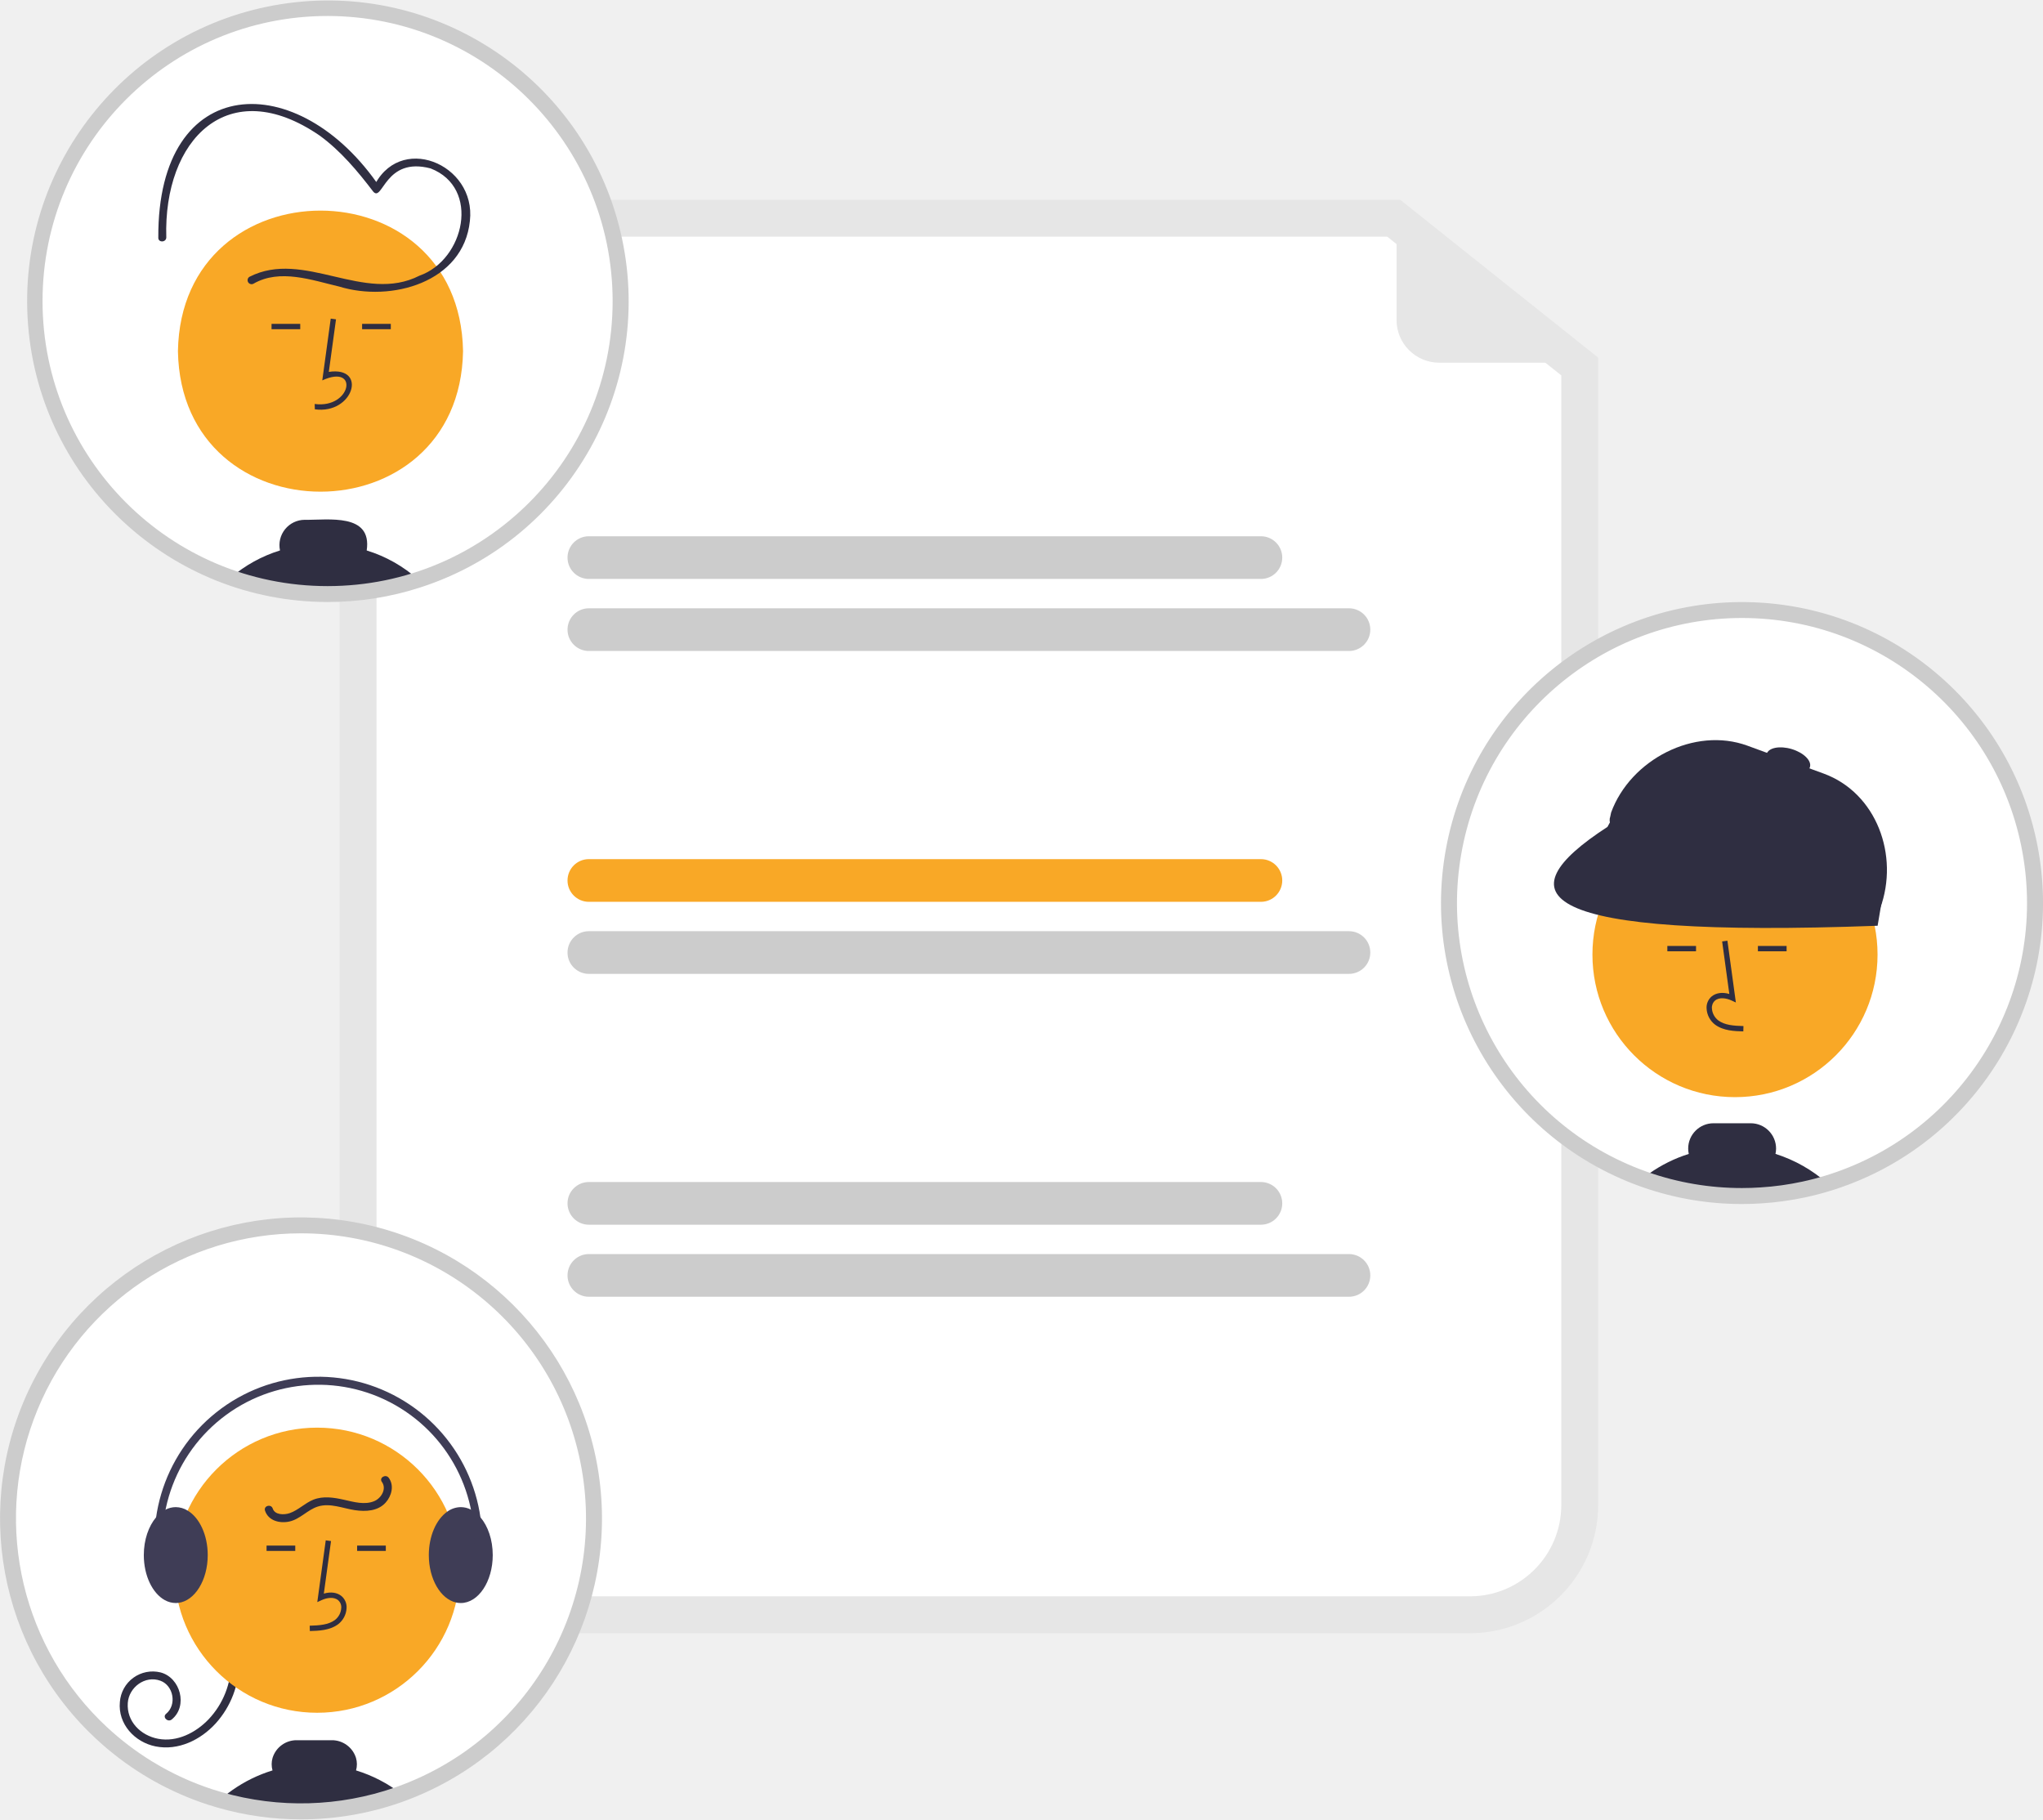
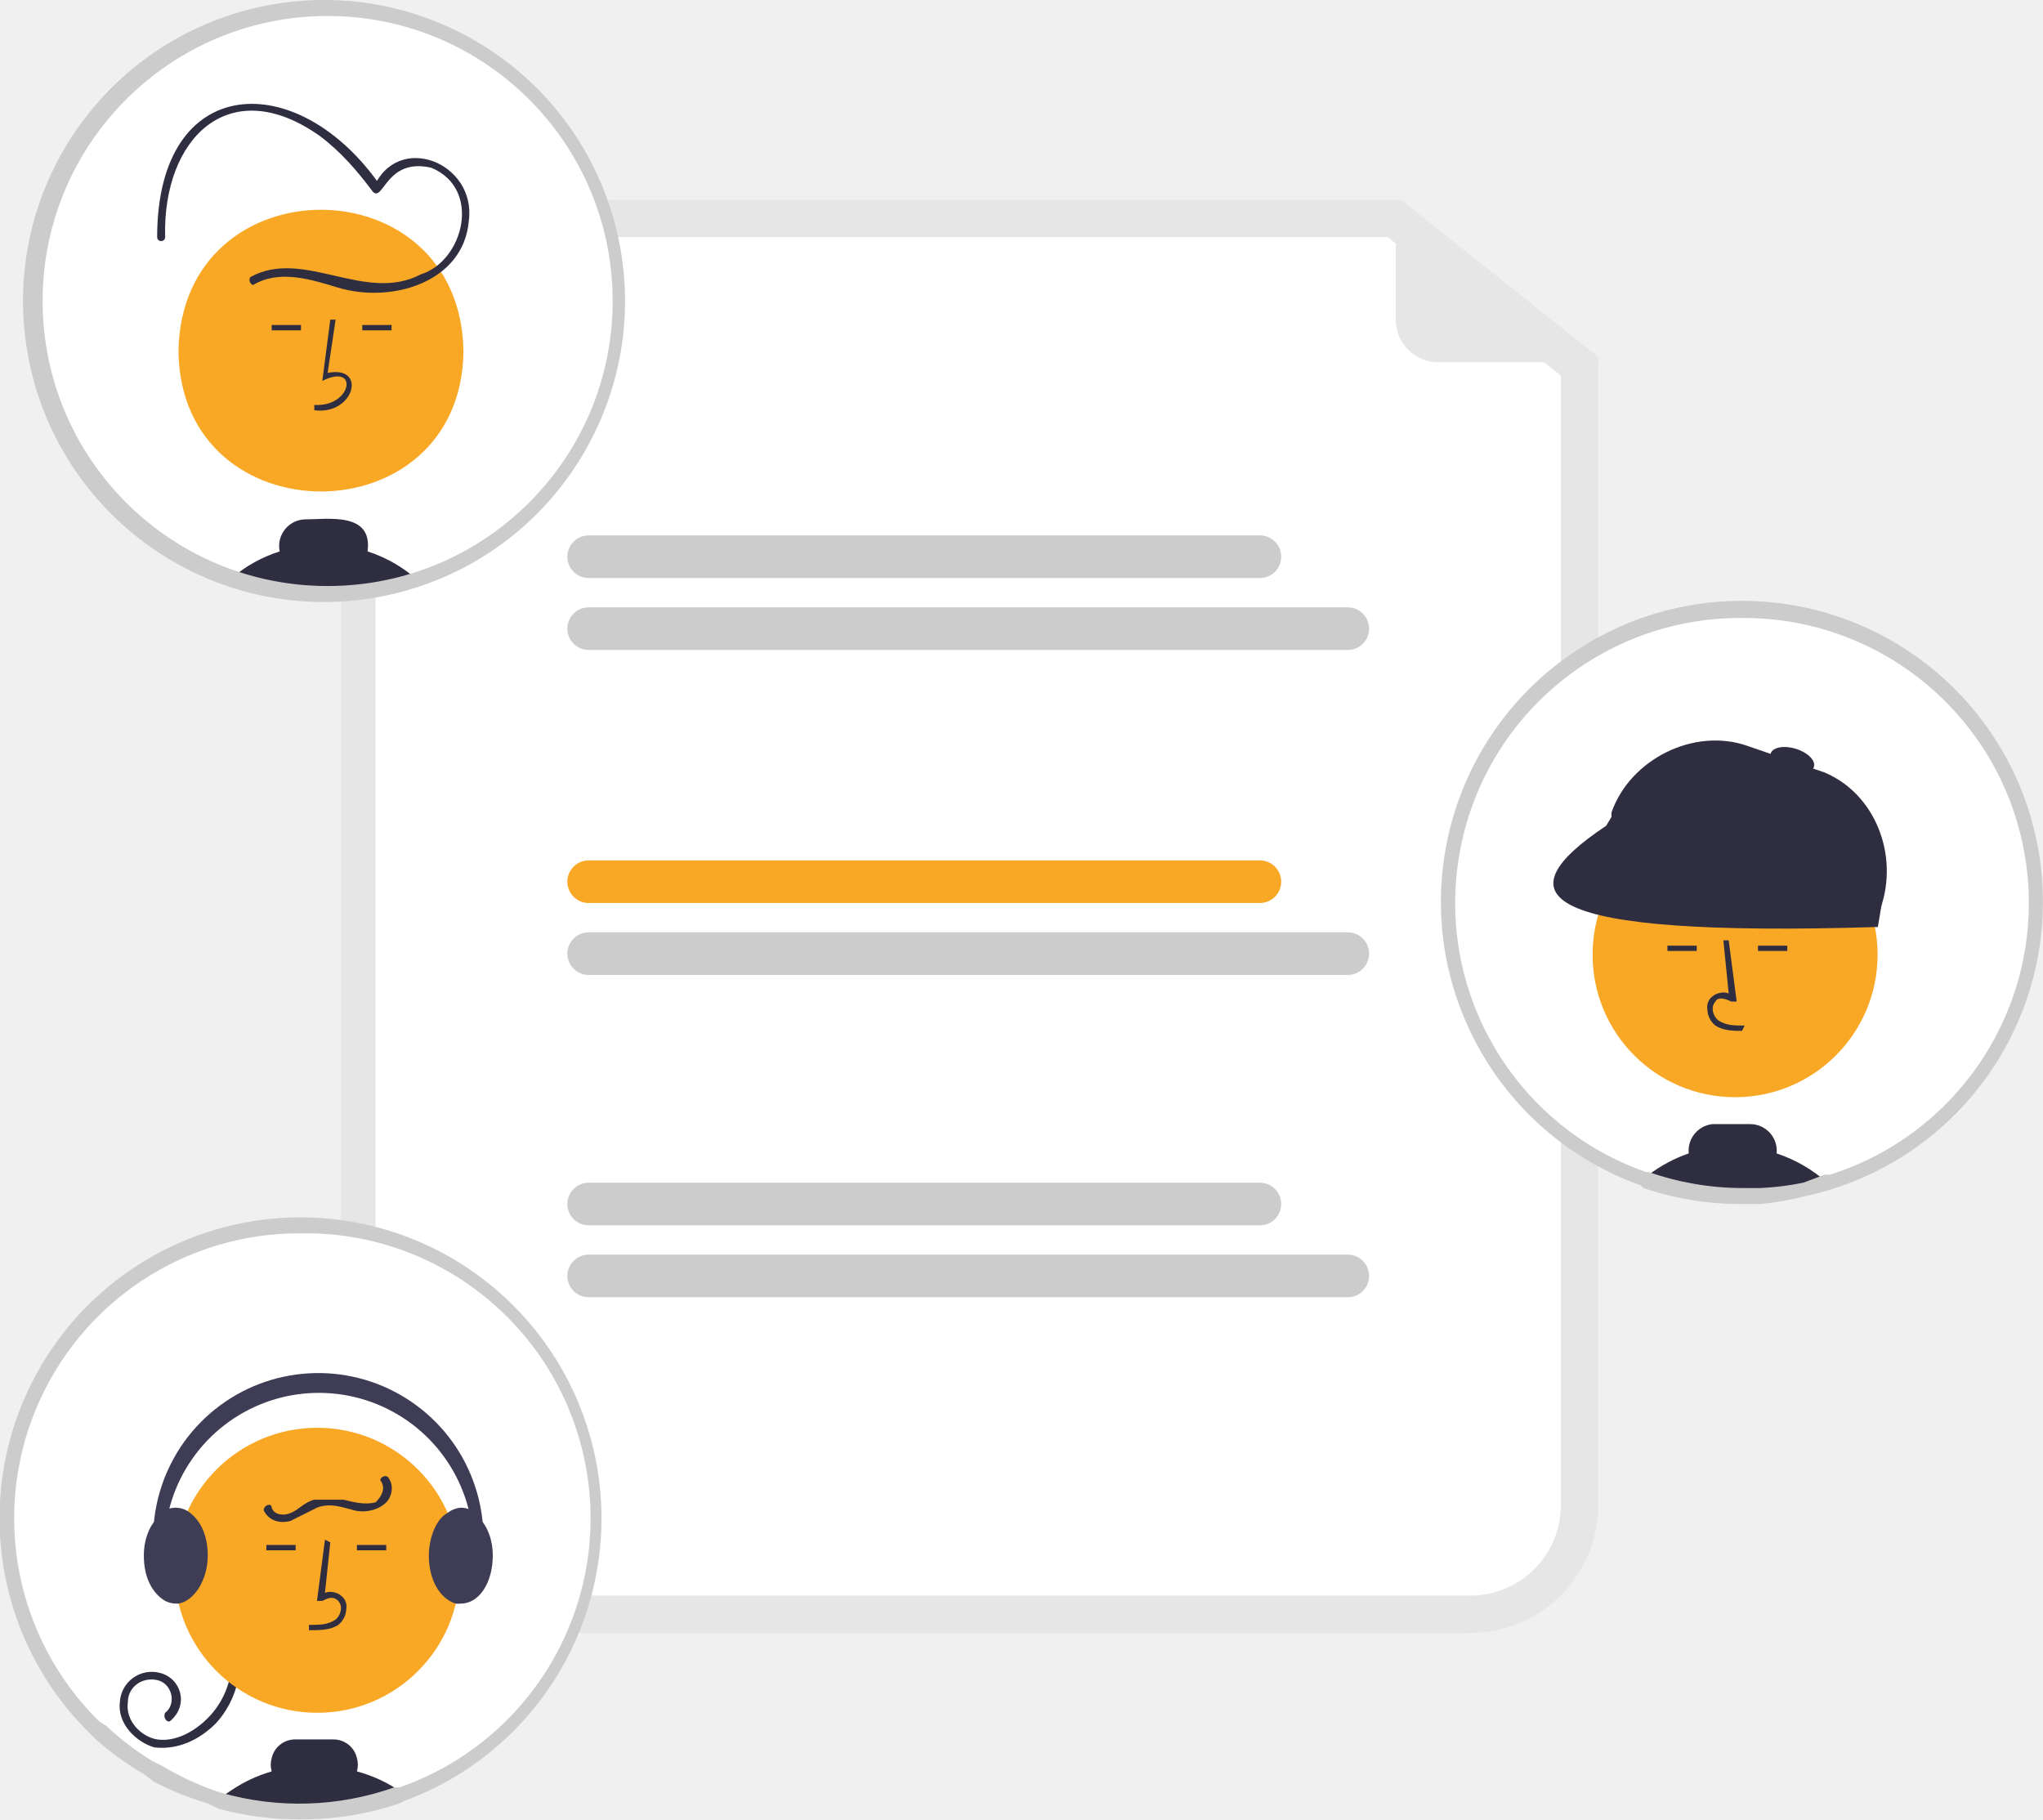
- <svg xmlns="http://www.w3.org/2000/svg" data-name="Layer 1" width="767" height="683" viewBox="0 0 767 683">
-   <path d="M768.383,721.626H392.132A48.18,48.18,0,0,1,344.007,673.501V231.625A48.18,48.18,0,0,1,392.132,183.5h350.04l74.336,59.251V673.501A48.18,48.18,0,0,1,768.383,721.626Z" transform="translate(-216.5 -108.5)" fill="#e6e6e6" />
-   <path d="M392.132,197.354a34.31,34.31,0,0,0-34.271,34.271V673.501a34.31,34.31,0,0,0,34.271,34.271H768.383a34.31,34.31,0,0,0,34.271-34.271V249.425l-65.328-52.071Z" transform="translate(-216.5 -108.5)" fill="#fff" />
-   <path d="M689.879,325.84H437.577a8.014,8.014,0,1,1,0-16.028H689.879a8.014,8.014,0,0,1,0,16.028Z" transform="translate(-216.5 -108.5)" fill="#ccc" />
-   <path d="M722.937,352.887H437.577a8.014,8.014,0,1,1,0-16.028H722.937a8.014,8.014,0,1,1,0,16.028Z" transform="translate(-216.5 -108.5)" fill="#ccc" />
-   <path d="M689.879,447.053H437.577a8.014,8.014,0,1,1,0-16.028H689.879a8.014,8.014,0,0,1,0,16.028Z" transform="translate(-216.5 -108.5)" fill="#f9a826" />
-   <path d="M722.937,474.101H437.577a8.014,8.014,0,1,1,0-16.028H722.937a8.014,8.014,0,1,1,0,16.028Z" transform="translate(-216.5 -108.5)" fill="#ccc" />
-   <path d="M689.879,568.267H437.577a8.014,8.014,0,1,1,0-16.028H689.879a8.014,8.014,0,0,1,0,16.028Z" transform="translate(-216.5 -108.5)" fill="#ccc" />
-   <path d="M722.937,595.314H437.577a8.014,8.014,0,1,1,0-16.028H722.937a8.014,8.014,0,1,1,0,16.028Z" transform="translate(-216.5 -108.5)" fill="#ccc" />
-   <path d="M815.061,244.657H756.831a16.028,16.028,0,0,1-16.028-16.028V185.621a1.002,1.002,0,0,1,1.624-.785l73.256,58.034A1.002,1.002,0,0,1,815.061,244.657Z" transform="translate(-216.5 -108.5)" fill="#e6e6e6" />
-   <path d="M449.5,221.5a110,110,0,1,1-110-110A110.035,110.035,0,0,1,449.5,221.5Z" transform="translate(-216.5 -108.5)" fill="#fff" />
-   <path d="M390.34,240.322c-1.201,70.351-105.847,70.34-107.038-.002C284.503,169.971,389.149,169.982,390.34,240.322Z" transform="translate(-216.5 -108.5)" fill="#f9a826" />
-   <path d="M334.696,262.158l-.056-2c13.784,1.84,16.753-15.243,2.852-8.856l3.173-23.19,1.981.271-2.699,19.727C354.585,245.93,349.171,264.157,334.696,262.158Z" transform="translate(-216.5 -108.5)" fill="#2f2e41" />
-   <rect x="135.946" y="121.584" width="10.771" height="2" fill="#2f2e41" />
-   <rect x="101.946" y="121.584" width="10.771" height="2" fill="#2f2e41" />
-   <path d="M354.17,315.15c2.1-14.17-14.49-11.37-23.27-11.51a9.518,9.518,0,0,0-9.28,11.5,52.038,52.038,0,0,0-18.49,10.2,110.476,110.476,0,0,0,70.43.78A51.771,51.771,0,0,0,354.17,315.15Z" transform="translate(-216.5 -108.5)" fill="#2f2e41" />
-   <path d="M311.659,215.009c9.918-5.732,21.946-1.335,32.192,1.07,19.438,5.975,46.697-1.507,49.061-24.662,2.46-21.535-26.999-33.537-36.415-12.104l2.742-.358c-30.537-45.382-83.655-43.661-83.305,18.731-.113,1.927,2.887,1.921,2.999-.001-1.124-36.767,23.209-61.9,57.605-38.272,7.872,5.743,14.241,13.35,20.11,21.056,3.582,4.014,4.361-13.274,21.506-8.746,18.869,7.31,12.712,34.328-4.153,40.26-20.838,10.646-43.407-9.995-63.855.435a1.502,1.502,0,0,0,1.514,2.592Z" transform="translate(-216.5 -108.5)" fill="#2f2e41" />
-   <path d="M339.5,334.5a112.905,112.905,0,1,1,34.988-5.527A112.727,112.727,0,0,1,339.5,334.5Zm0-220a107.015,107.015,0,1,0,107,107A107.121,107.121,0,0,0,339.5,114.5Z" transform="translate(-216.5 -108.5)" fill="#ccc" />
-   <path d="M980.5,447.5a110.035,110.035,0,0,1-75.94,104.62c-.66.21-1.32.42-1.99.62-2.86.88-5.76,1.63-8.71,2.27a108.133,108.133,0,0,1-16.21,2.25q-3.554.24-7.15.24a109.808,109.808,0,0,1-36.37-6.16c-.34-.12-.68-.24-1.01-.36A110.011,110.011,0,1,1,980.5,447.5Z" transform="translate(-216.5 -108.5)" fill="#fff" />
-   <circle cx="651.365" cy="358.36" r="53.519" fill="#f9a826" />
-   <path d="M870.989,495.696l.056-2c-3.721-.104-7.001-.337-9.466-2.138a6.148,6.148,0,0,1-2.381-4.528,3.514,3.514,0,0,1,1.153-2.895c1.636-1.382,4.269-.935,6.188-.055l1.655.759-3.173-23.19-1.981.271,2.699,19.727c-2.607-.767-5.023-.437-6.678.961a5.471,5.471,0,0,0-1.86,4.492,8.133,8.133,0,0,0,3.2,6.073C863.566,495.488,867.682,495.603,870.989,495.696Z" transform="translate(-216.5 -108.5)" fill="#2f2e41" />
-   <rect x="625.968" y="355.122" width="10.771" height="2" fill="#2f2e41" />
-   <rect x="659.968" y="355.122" width="10.771" height="2" fill="#2f2e41" />
-   <path d="M883.07,541.68a9.789,9.789,0,0,0,.22-2,9.515,9.515,0,0,0-9.5-9.5h-14a9.508,9.508,0,0,0-9.5,9.5,9.239,9.239,0,0,0,.22,2.01,53.738,53.738,0,0,0-14.81,7.33c-.88.61-1.75,1.27-2.58,1.96.33.12.67.24,1.01.36A109.808,109.808,0,0,0,870.5,557.5q3.6,0,7.15-.24a108.133,108.133,0,0,0,16.21-2.25c2.95-.64,5.85-1.39,8.71-2.27A54.198,54.198,0,0,0,883.07,541.68Z" transform="translate(-216.5 -108.5)" fill="#2f2e41" />
-   <path d="M881.27,555.99a7.359,7.359,0,0,0-3.62,1.27,108.133,108.133,0,0,0,16.21-2.25Z" transform="translate(-216.5 -108.5)" fill="#2f2e41" />
-   <path d="M916.403,454.147,823.429,420.134a4,4,0,0,1-2.382-5.131l.315-1.487c7.261-19.848,31.328-32.34,51.176-25.079L901.148,398.904c19.848,7.261,28.475,30.764,21.214,50.612l-.828,2.248A4,4,0,0,1,916.403,454.147Z" transform="translate(-216.5 -108.5)" fill="#2f2e41" />
-   <path d="M921.411,456.034c-129.587,4.782-140.911-11.501-101.426-37.105l8.376-15.413,96,35Z" transform="translate(-216.5 -108.5)" fill="#2f2e41" />
-   <ellipse cx="887.862" cy="394.016" rx="4.5" ry="8.5" transform="translate(38.43569 1022.369) rotate(-73.26954)" fill="#2f2e41" />
-   <path d="M870.5,560.5a112.727,112.727,0,0,1-37.362-6.329l-1.044-.372a113,113,0,1,1,73.393,1.174c-.711.226-1.38.438-2.059.642-2.84.874-5.854,1.659-8.933,2.327a111.369,111.369,0,0,1-16.661,2.312C875.427,560.417,872.953,560.5,870.5,560.5Zm0-220a107.015,107.015,0,0,0-36.361,207.658l.991.353A106.714,106.714,0,0,0,870.5,554.5c2.319,0,4.656-.079,6.948-.233a105.486,105.486,0,0,0,15.778-2.189c2.912-.631,5.76-1.374,8.462-2.205.669-.2,1.304-.402,1.94-.605A107.015,107.015,0,0,0,870.5,340.5Z" transform="translate(-216.5 -108.5)" fill="#ccc" />
-   <path d="M219.5,678.5a109.667,109.667,0,0,0,32.34,77.91c.86.85,1.74,1.7,2.63,2.53a109.848,109.848,0,0,0,17.46,13.31c1.2.74,2.4,1.45,3.63,2.14a109.379,109.379,0,0,0,19.88,8.73c1.19.39,2.4.76,3.61,1.1A110.454,110.454,0,0,0,365.87,782.34c.42-.15.84-.3,1.25-.45A110.01,110.01,0,1,0,219.5,678.5Z" transform="translate(-216.5 -108.5)" fill="#fff" />
-   <path d="M306.27,732.416a34.087,34.087,0,0,1-8.804,23.076c-5.656,6.207-14.076,10.324-22.573,8.62-7.824-1.568-14.182-8.407-13.389-16.679a12.356,12.356,0,0,1,15.267-11.095c7.433,1.929,10.394,12.641,4.201,17.669-1.486,1.207-3.621-.904-2.121-2.121,4.094-3.324,2.829-10.595-2.112-12.419-5.754-2.123-11.85,2.443-12.264,8.326-.491,6.974,4.852,12.226,11.404,13.463,7.088,1.338,14.115-2.29,18.918-7.297a30.955,30.955,0,0,0,8.474-21.542,1.501,1.501,0,0,1,3,0Z" transform="translate(-216.5 -108.5)" fill="#2f2e41" />
-   <circle cx="119.064" cy="589.468" r="53.519" fill="#f9a826" />
-   <path d="M332.826,720.804l-.056-2c3.721-.104,7.001-.337,9.466-2.138a6.148,6.148,0,0,0,2.381-4.528,3.514,3.514,0,0,0-1.153-2.895c-1.636-1.382-4.269-.935-6.188-.055l-1.655.759,3.173-23.19,1.981.271-2.699,19.727c2.607-.767,5.023-.437,6.678.961a5.471,5.471,0,0,1,1.86,4.492,8.133,8.133,0,0,1-3.2,6.073C340.249,720.596,336.133,720.711,332.826,720.804Z" transform="translate(-216.5 -108.5)" fill="#2f2e41" />
-   <rect x="134.076" y="580.229" width="10.771" height="2" fill="#2f2e41" />
-   <rect x="100.076" y="580.229" width="10.771" height="2" fill="#2f2e41" />
-   <path d="M299.05,784.22A110.454,110.454,0,0,0,365.87,782.34c.42-.15.84-.3,1.25-.45a53.272,53.272,0,0,0-16.95-8.76,8.528,8.528,0,0,0-.02-4.7A9.459,9.459,0,0,0,341,761.79H327.96a9.426,9.426,0,0,0-9.13,6.63,8.563,8.563,0,0,0-.02,4.71,53.327,53.327,0,0,0-15.12,7.41q-1.395.975-2.7,2.04C300.33,783.11,299.68,783.66,299.05,784.22Z" transform="translate(-216.5 -108.5)" fill="#2f2e41" />
-   <path d="M377.49,692.29c0,9.02,4.44,16.5,10.21,17.8a8.254,8.254,0,0,0,1.79.2c6.61,0,12-8.07,12-18,0-5.76-1.81-10.89-4.62-14.18a11.579,11.579,0,0,0-3.53-2.87,8.367,8.367,0,0,0-3.85-.95,8.774,8.774,0,0,0-5.11,1.72C380.31,678.89,377.49,685.1,377.49,692.29Z" transform="translate(-216.5 -108.5)" fill="#3f3d56" />
-   <path d="M270.49,692.29c0,7.76,3.28,14.38,7.88,16.91a8.54,8.54,0,0,0,4.12,1.09,7.73,7.73,0,0,0,.96-.06c6.16-.73,11.04-8.49,11.04-17.94,0-7.57-3.13-14.06-7.55-16.71a8.575,8.575,0,0,0-4.45-1.29,8.367,8.367,0,0,0-3.85.95,11.644,11.644,0,0,0-3.54,2.88C272.3,681.41,270.49,686.54,270.49,692.29Z" transform="translate(-216.5 -108.5)" fill="#3f3d56" />
-   <path d="M279.119,707.474a1.501,1.501,0,0,0,1.422-1.98,58.499,58.499,0,1,1,112.687-6.575,1.5,1.5,0,0,0,2.936.619,61.501,61.501,0,1,0-118.466,6.915A1.501,1.501,0,0,0,279.119,707.474Z" transform="translate(-216.5 -108.5)" fill="#3f3d56" />
-   <path d="M362.449,663.292c2.119,2.893,1.074,6.791-1.158,9.285-2.905,3.245-7.539,3.45-11.562,2.848-4.514-.676-9.303-2.791-13.873-1.366-3.895,1.215-6.674,4.748-10.721,5.635-3.589.787-7.881-.255-9.139-4.08-.605-1.838,2.291-2.626,2.893-.798.814,2.475,4.329,2.425,6.341,1.74,3.227-1.099,5.714-3.771,8.885-5.048,3.739-1.505,7.796-.825,11.603.032,3.588.808,7.718,2.006,11.293.497,2.645-1.117,4.75-4.635,2.847-7.232-1.142-1.559,1.46-3.057,2.59-1.514Z" transform="translate(-216.5 -108.5)" fill="#2f2e41" />
-   <path d="M329.5,791.5a112.792,112.792,0,0,1-31.282-4.398c-1.195-.335-2.451-.718-3.712-1.131a112.697,112.697,0,0,1-20.418-8.967c-1.218-.683-2.44-1.404-3.733-2.201a113.095,113.095,0,0,1-17.934-13.672c-.909-.848-1.809-1.718-2.689-2.587a112.991,112.991,0,1,1,118.414,26.165c-.413.151-.84.303-1.267.456A112.739,112.739,0,0,1,329.5,791.5Zm0-220a107.005,107.005,0,0,0-75.542,182.786c.83.82,1.689,1.65,2.558,2.461a107.108,107.108,0,0,0,16.985,12.948c1.225.755,2.377,1.434,3.526,2.079a106.658,106.658,0,0,0,19.339,8.493c1.188.389,2.361.747,3.494,1.065a107.453,107.453,0,0,0,65.017-1.823l1.212-.437A107.014,107.014,0,0,0,329.5,571.5Z" transform="translate(-216.5 -108.5)" fill="#ccc" />
+ <svg xmlns="http://www.w3.org/2000/svg" data-name="Layer 1" viewBox="0 0 767 683">
+   <path fill="#e6e6e6" d="M552 613H176a48 48 0 0 1-48-48V123a48 48 0 0 1 48-48h350l74 59v431a48 48 0 0 1-48 48Z" />
+   <path fill="#fff" d="M176 89a34 34 0 0 0-35 34v442a34 34 0 0 0 35 34h376a34 34 0 0 0 34-34V141l-65-52Z" />
+   <path fill="#ccc" d="M473 217H221a8 8 0 1 1 0-16h252a8 8 0 0 1 0 16Zm33 27H221a8 8 0 1 1 0-16h285a8 8 0 1 1 0 16Z" />
+   <path fill="#f9a826" d="M473 339H221a8 8 0 1 1 0-16h252a8 8 0 0 1 0 16Z" />
+   <path fill="#ccc" d="M506 366H221a8 8 0 1 1 0-16h285a8 8 0 1 1 0 16Zm-33 94H221a8 8 0 1 1 0-16h252a8 8 0 0 1 0 16Zm33 27H221a8 8 0 1 1 0-16h285a8 8 0 1 1 0 16Z" />
+   <path fill="#e6e6e6" d="M599 136h-59a16 16 0 0 1-16-16V77a1 1 0 0 1 2-1l73 58a1 1 0 0 1 0 2Z" />
+   <path fill="#fff" d="M233 113A110 110 0 1 1 123 3a110 110 0 0 1 110 110Z" />
+   <path fill="#f9a826" d="M174 132c-1 70-106 70-107 0 1-71 106-71 107 0Z" />
+   <path fill="#2f2e41" d="M118 154v-2c14 1 17-16 3-9l3-23h2l-3 20c15-3 10 16-5 14Zm18-32h11v2h-11zm-34 0h11v2h-11zm36 85c2-15-15-12-24-12a10 10 0 0 0-9 12 52 52 0 0 0-18 10 110 110 0 0 0 70 1 52 52 0 0 0-19-11ZM95 107c10-6 22-2 32 1 20 6 47-2 49-25 3-22-27-34-36-12l3-1c-31-45-84-43-84 19 0 2 3 2 3 0-1-37 24-62 58-38 8 6 14 13 20 21 4 4 5-13 22-9 19 8 12 35-4 40-21 11-44-10-64 1a2 2 0 0 0 1 3Z" />
+   <path fill="#ccc" d="M123 226a113 113 0 1 1 35-6 113 113 0 0 1-35 6Zm0-220a107 107 0 1 0 107 107A107 107 0 0 0 123 6Z" />
+   <path fill="#fff" d="M764 339a110 110 0 0 1-76 105h-2l-9 3a108 108 0 0 1-16 2h-7a110 110 0 0 1-36-6l-1-1a110 110 0 1 1 147-103Z" />
+   <circle cx="651.4" cy="358.4" r="53.5" fill="#f9a826" />
+   <path fill="#2f2e41" d="m654 387 1-2c-4 0-7 0-10-2a6 6 0 0 1-2-4 4 4 0 0 1 1-3c1-2 4-1 6 0h2l-3-23h-2l2 20c-2-1-5 0-6 1a5 5 0 0 0-2 5 8 8 0 0 0 3 6c3 2 7 2 10 2Zm-28-32h11v2h-11zm34 0h11v2h-11zm7 78a10 10 0 0 0 0-2 10 10 0 0 0-10-9h-14a10 10 0 0 0-9 9 9 9 0 0 0 0 2 54 54 0 0 0-15 8l-2 1 1 1a110 110 0 0 0 36 6h7a108 108 0 0 0 16-2l9-3a54 54 0 0 0-19-11Z" />
+   <path fill="#2f2e41" d="M665 447a7 7 0 0 0-4 2 108 108 0 0 0 16-2Zm35-101-93-34a4 4 0 0 1-2-5v-2c7-20 31-32 51-25l29 10c19 8 28 31 21 51l-1 2a4 4 0 0 1-5 3Z" />
+   <path fill="#2f2e41" d="M705 348c-130 4-141-12-102-38l9-15 96 35Z" />
+   <ellipse cx="887.9" cy="394" fill="#2f2e41" rx="4.5" ry="8.5" transform="rotate(-73 707 485)" />
+   <path fill="#ccc" d="M654 452a113 113 0 0 1-37-6l-1-1a113 113 0 1 1 73 1 122 122 0 0 1-11 3 111 111 0 0 1-17 3h-7Zm0-220a107 107 0 0 0-36 208h1a107 107 0 0 0 35 6h7a105 105 0 0 0 16-2l8-3h2a107 107 0 0 0-33-209Z" />
+   <path fill="#fff" d="M3 570a110 110 0 0 0 32 78l3 2a110 110 0 0 0 17 14l4 2a109 109 0 0 0 20 9l4 1a110 110 0 0 0 66-2l2-1A110 110 0 1 0 3 570Z" />
+   <path fill="#2f2e41" d="M90 624a34 34 0 0 1-9 23c-6 6-14 10-23 9-7-2-14-9-13-17a12 12 0 0 1 15-11c8 2 11 12 4 18-1 1-3-1-2-3 4-3 3-10-2-12-6-2-12 2-12 8-1 7 5 13 11 14 7 1 14-3 19-8a31 31 0 0 0 9-21 2 2 0 0 1 3 0Z" />
+   <circle cx="119.1" cy="589.5" r="53.5" fill="#f9a826" />
+   <path fill="#2f2e41" d="M116 612v-2c4 0 7 0 10-2a6 6 0 0 0 2-4 4 4 0 0 0-1-3c-2-2-4-1-6 0h-2l3-23 2 1-2 19c2-1 5 0 6 1a5 5 0 0 1 2 5 8 8 0 0 1-3 6c-3 2-7 2-11 2Zm18-32h11v2h-11zm-34 0h11v2h-11zm-17 96a110 110 0 0 0 66-2l2-1a53 53 0 0 0-17-8 9 9 0 0 0 0-5 9 9 0 0 0-9-7h-14a9 9 0 0 0-9 7 9 9 0 0 0 0 5 53 53 0 0 0-15 7l-3 2-1 2Z" />
+   <path fill="#3f3d56" d="M161 584c0 9 4 16 10 18a8 8 0 0 0 2 0c7 0 12-8 12-18 0-6-2-11-5-14a12 12 0 0 0-3-3 8 8 0 0 0-4-1 9 9 0 0 0-5 2c-4 2-7 9-7 16Zm-107 0c0 8 3 14 8 17a9 9 0 0 0 4 1 8 8 0 0 0 1 0c6-1 11-9 11-18 0-8-3-14-8-17a9 9 0 0 0-4-1 8 8 0 0 0-4 1 12 12 0 0 0-3 3c-3 3-5 8-5 14Z" />
+   <path fill="#3f3d56" d="M63 599a2 2 0 0 0 1-2 58 58 0 1 1 113-7 2 2 0 0 0 3 1 62 62 0 1 0-119 7 2 2 0 0 0 2 1Z" />
+   <path fill="#2f2e41" d="M146 555c2 3 1 7-1 9-3 3-8 4-12 3s-9-3-14-1l-10 5c-4 1-8 0-10-4 0-2 3-3 3-1 1 3 5 3 7 2 3-1 5-4 9-5h11c4 1 8 2 12 1 2-2 4-5 2-8-1-1 2-3 3-1Z" />
+   <path fill="#ccc" d="M113 683a113 113 0 0 1-31-4l-4-2a113 113 0 0 1-20-8l-4-3a113 113 0 0 1-18-13l-3-3a113 113 0 1 1 119 26l-2 1a113 113 0 0 1-37 6Zm0-220a107 107 0 0 0-76 183l3 2a107 107 0 0 0 17 13l4 2a107 107 0 0 0 19 9l3 1a107 107 0 0 0 65-2h2a107 107 0 0 0-37-208Z" />
</svg>
